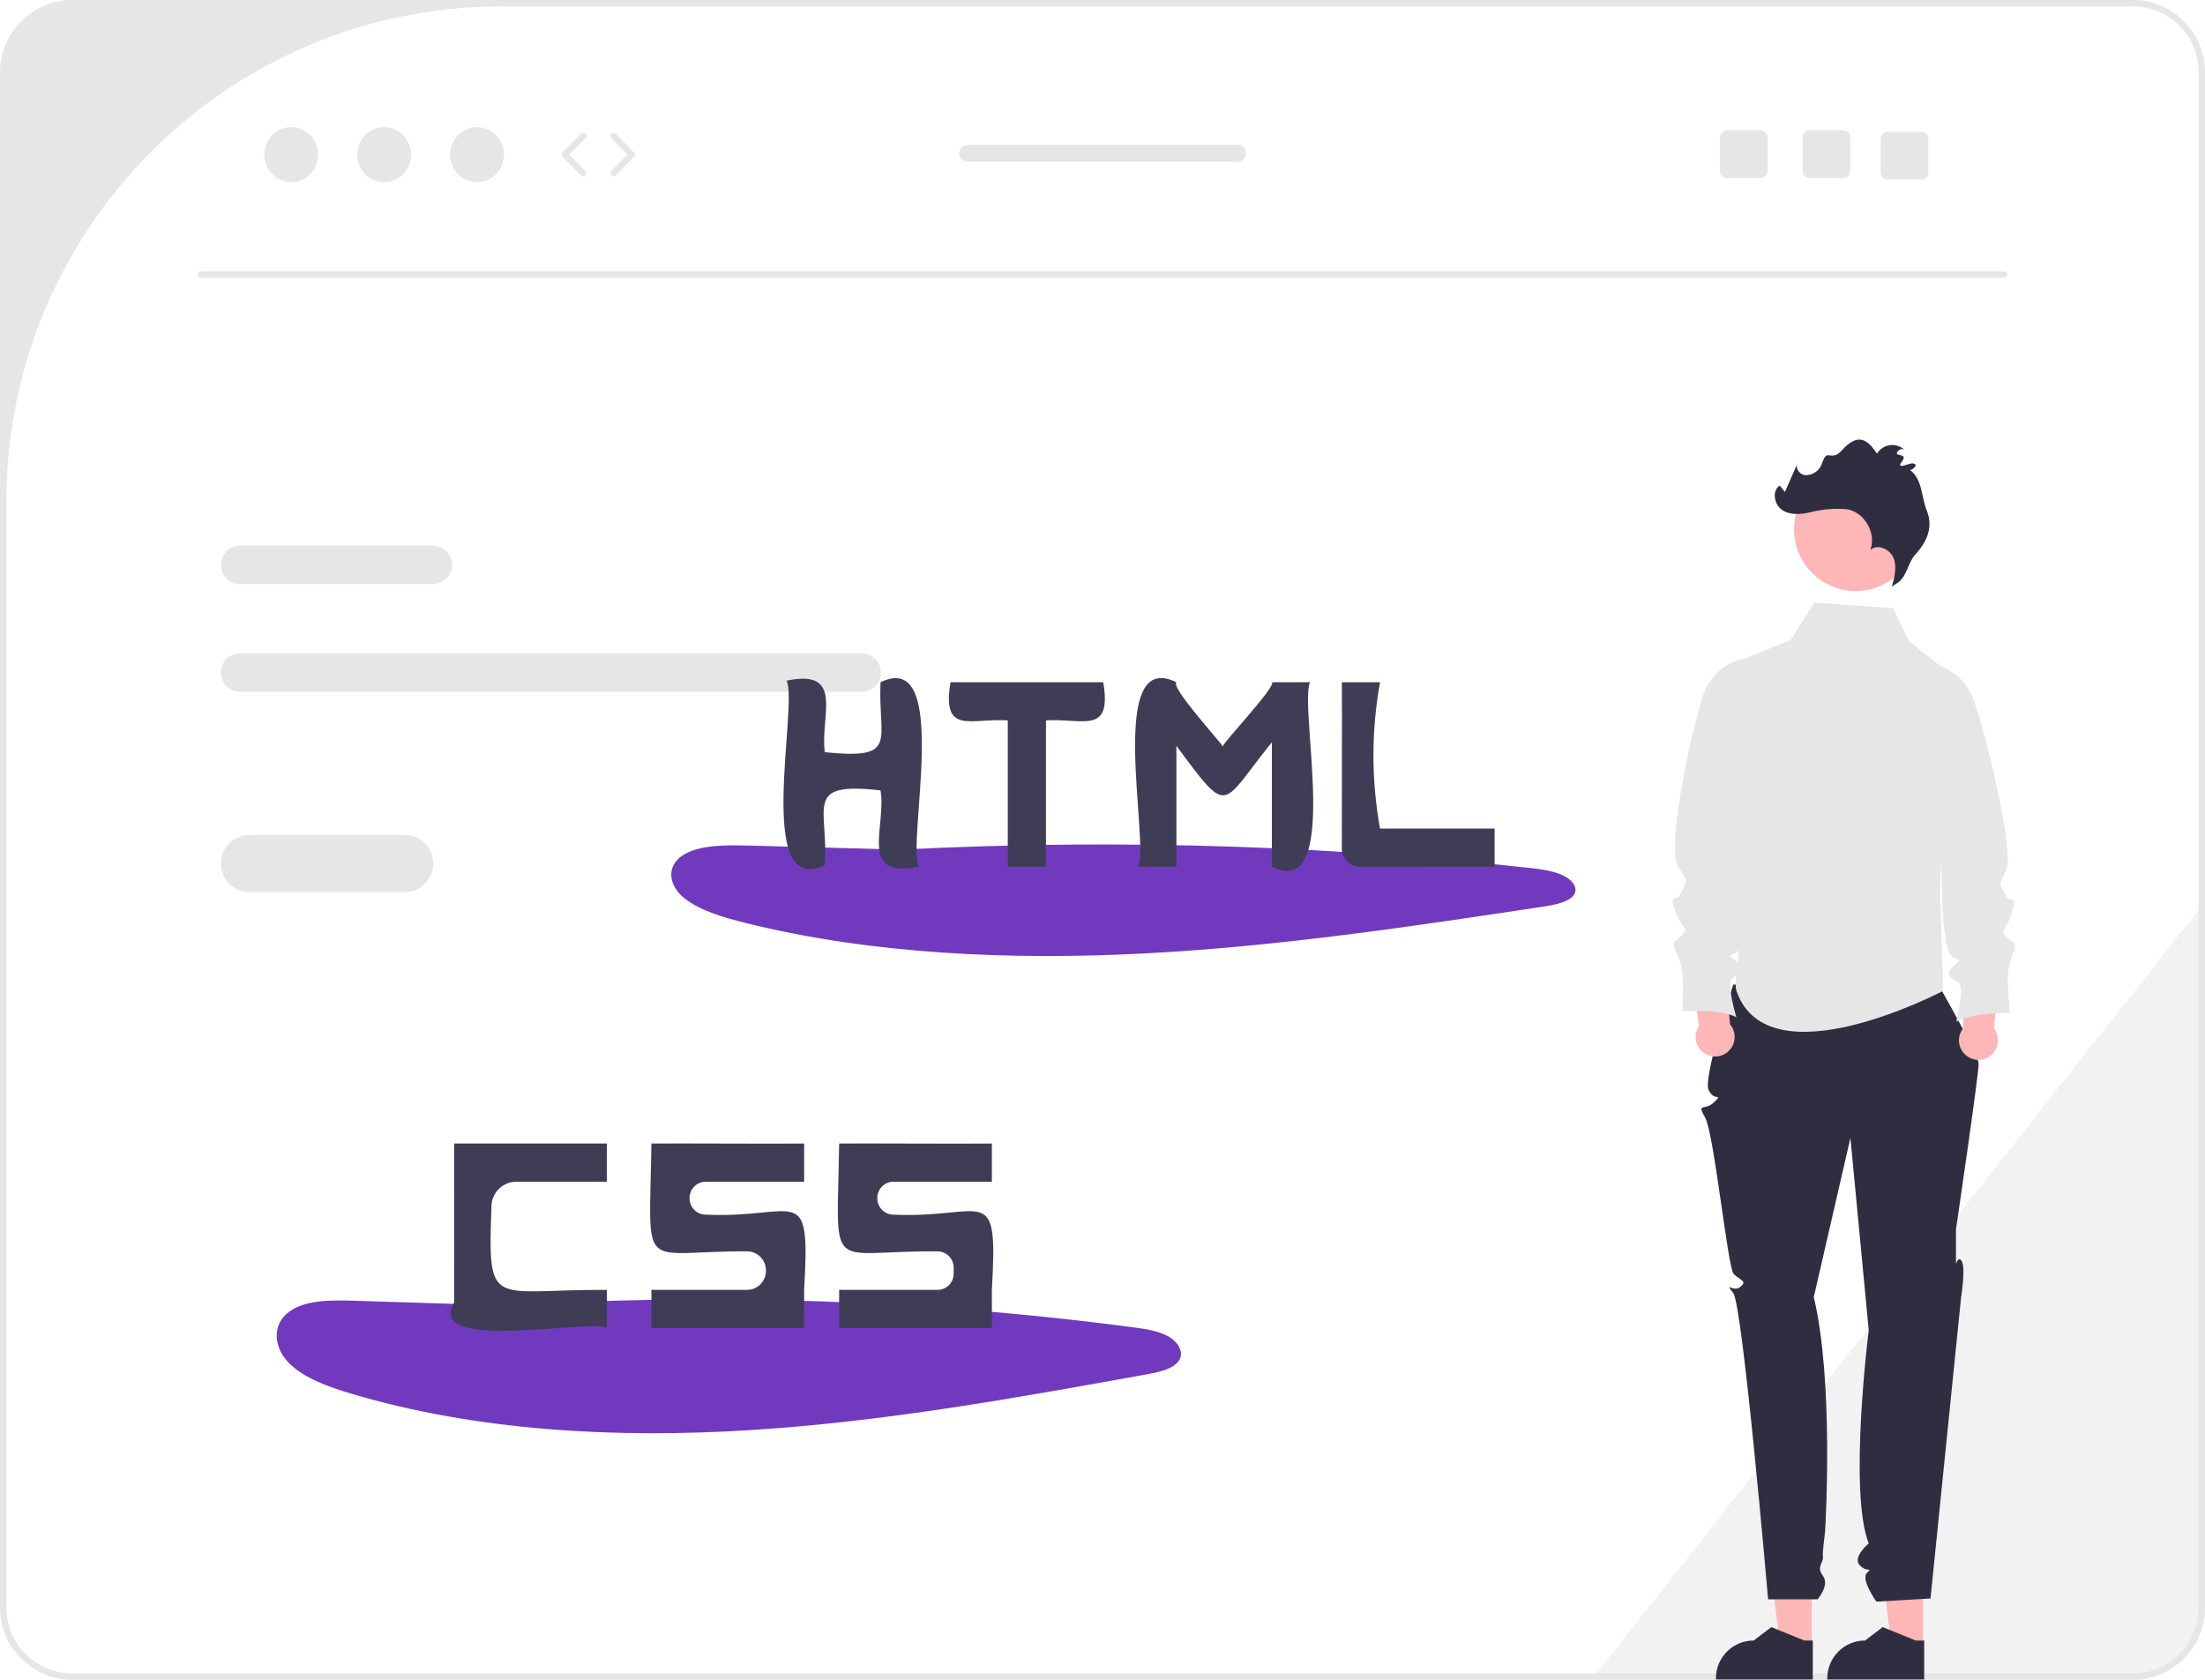
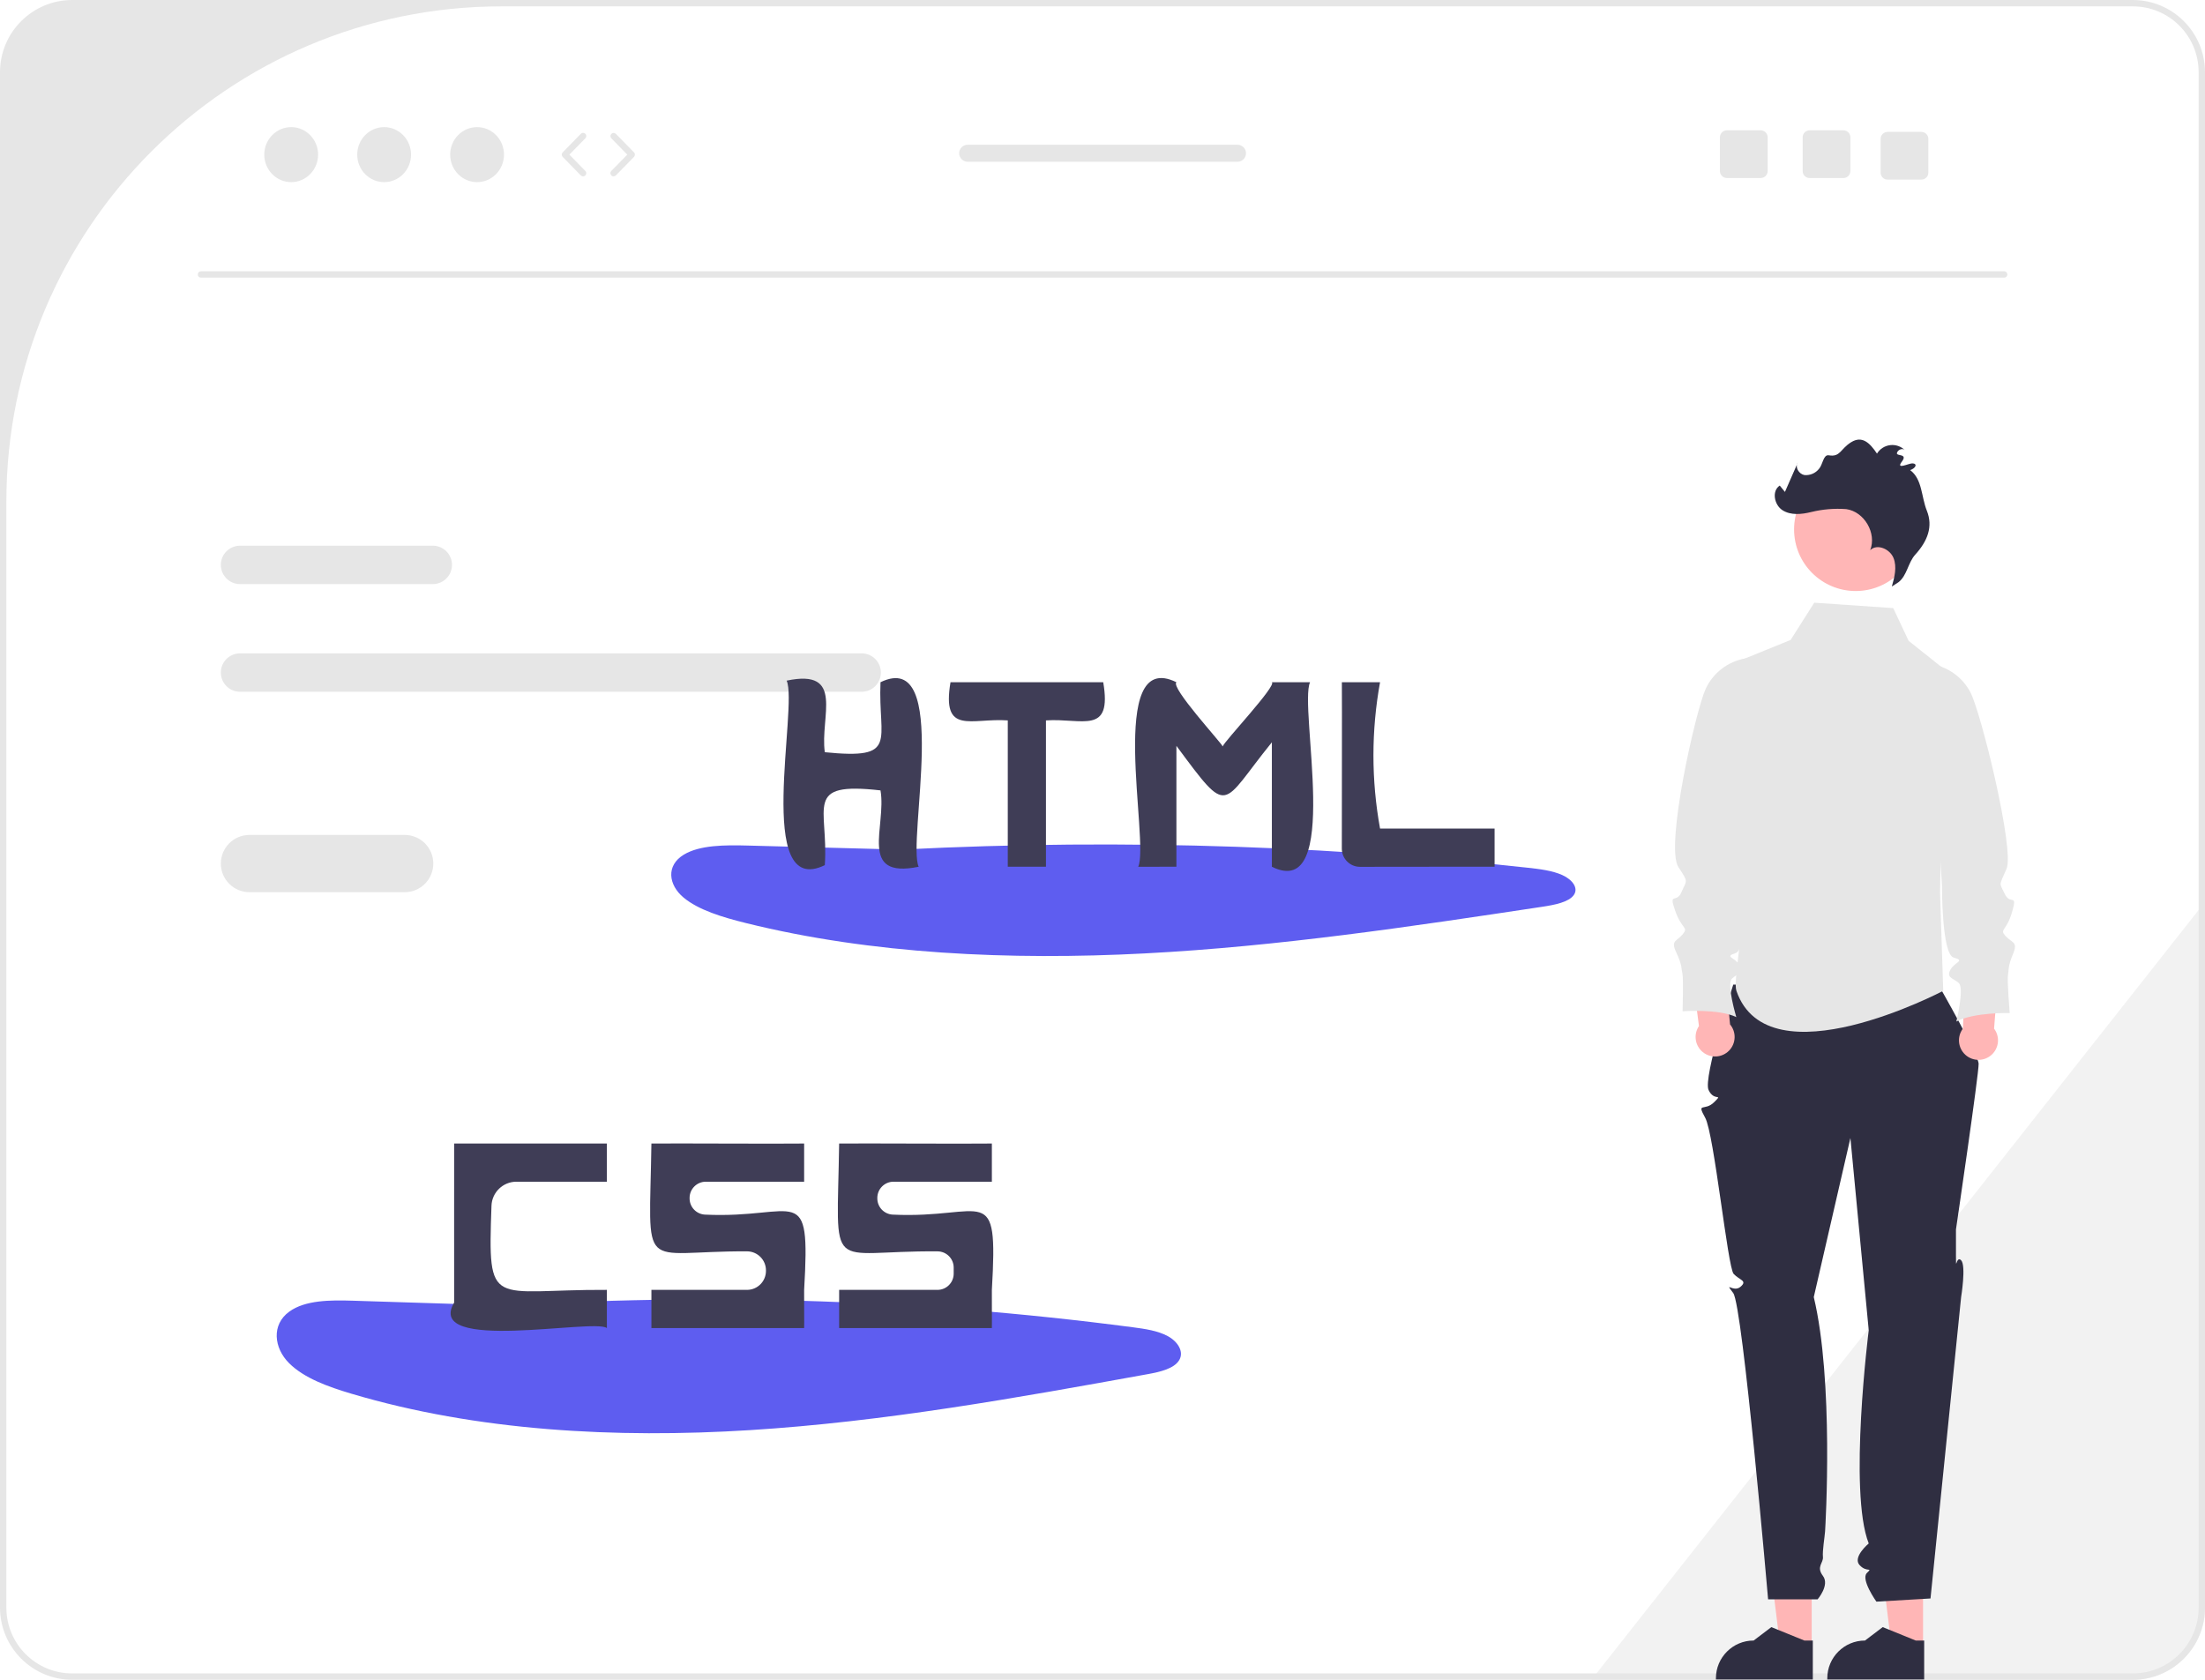
<svg xmlns="http://www.w3.org/2000/svg" data-name="Layer 1" width="693" height="528" viewBox="0 0 693 528">
  <path d="M946.5,469.5V691.31A22.717,22.717,0,0,1,923.81,714H753.67l1.58-2L944.5,472.04Z" transform="translate(-253.5 -186)" fill="#f2f2f2" />
  <path d="M524.312,391.368H328.943a6.036,6.036,0,0,0,0,12.072H524.312a6.036,6.036,0,0,0,0-12.072Z" transform="translate(-253.5 -186)" fill="#e6e6e6" />
  <path d="M389.518,357.524H328.943a6.036,6.036,0,0,0,0,12.072h60.575a6.036,6.036,0,0,0,0-12.072Z" transform="translate(-253.5 -186)" fill="#e6e6e6" />
  <path d="M923.81,186H276.19a22.717,22.717,0,0,0-22.69,22.69V691.31A22.717,22.717,0,0,0,276.19,714H923.81a22.717,22.717,0,0,0,22.69-22.69V208.69A22.717,22.717,0,0,0,923.81,186ZM944.5,691.31A20.69,20.69,0,0,1,923.81,712H276.19a20.69,20.69,0,0,1-20.69-20.69V343.676A155.676,155.676,0,0,1,411.176,188H923.81a20.69,20.69,0,0,1,20.69,20.69Z" transform="translate(-253.5 -186)" fill="#e6e6e6" />
  <path d="M883.39,273.269H316.66a1,1,0,0,1,0-2H883.39a1,1,0,0,1,0,2Z" transform="translate(-253.5 -186)" fill="#e6e6e6" />
  <ellipse cx="91.515" cy="48.603" rx="8.457" ry="8.645" fill="#e6e6e6" />
  <ellipse cx="120.729" cy="48.603" rx="8.457" ry="8.645" fill="#e6e6e6" />
  <ellipse cx="149.942" cy="48.603" rx="8.457" ry="8.645" fill="#e6e6e6" />
  <path d="M436.754,241.436a.997.997,0,0,1-.715-.301l-5.706-5.833a1.0 1,0,0,1,0-1.398l5.706-5.833a1,1,0,1,1,1.43,1.398l-5.022,5.133,5.022,5.134a1,1,0,0,1-.715,1.699Z" transform="translate(-253.5 -186)" fill="#e6e6e6" />
  <path d="M446.342,241.436a1,1,0,0,1-.715-1.699l5.021-5.134-5.021-5.133a1,1,0,0,1,1.43-1.398l5.706,5.833a1.0 1,0,0,1,0,1.398l-5.706,5.833A.997.997,0,0,1,446.342,241.436Z" transform="translate(-253.5 -186)" fill="#e6e6e6" />
  <path d="M832.852,226.959h-10.61a2.189,2.189,0,0,0-2.19,2.19v10.62a2.189,2.189,0,0,0,2.19,2.19h10.61a2.198,2.198,0,0,0,2.2-2.19v-10.62A2.198,2.198,0,0,0,832.852,226.959Z" transform="translate(-253.5 -186)" fill="#e6e6e6" />
  <path d="M806.852,226.959h-10.61a2.189,2.189,0,0,0-2.19,2.19v10.62a2.189,2.189,0,0,0,2.19,2.19h10.61a2.198,2.198,0,0,0,2.2-2.19v-10.62A2.198,2.198,0,0,0,806.852,226.959Z" transform="translate(-253.5 -186)" fill="#e6e6e6" />
  <path d="M857.352,227.459h-10.61a2.189,2.189,0,0,0-2.19,2.19v10.62a2.189,2.189,0,0,0,2.19,2.19h10.61a2.198,2.198,0,0,0,2.2-2.19v-10.62A2.198,2.198,0,0,0,857.352,227.459Z" transform="translate(-253.5 -186)" fill="#e6e6e6" />
  <path d="M642.43,231.499h-84.81a2.67,2.67,0,1,0,0,5.34h84.81a2.67,2.67,0,0,0,0-5.34Z" transform="translate(-253.5 -186)" fill="#e6e6e6" />
-   <path d="M415.107,596.446l-50.717-1.603c-7.034-.222-14.944-.211-19.962,3.424-5.694,4.126-4.832,11.435-.104,16.176s12.277,7.45,19.686,9.652c39.364,11.7,82.929,14.075,125.229,11.428s83.73-10.131,124.955-17.59c3.91-.707,8.341-1.725,9.936-4.446,1.542-2.632-.476-5.807-3.611-7.508s-7.109-2.275-10.943-2.781a1027.708,1027.708,0,0,0-209.501-5.976" transform="translate(-253.5 -186)" fill="#713ABE" />
+   <path d="M415.107,596.446l-50.717-1.603c-7.034-.222-14.944-.211-19.962,3.424-5.694,4.126-4.832,11.435-.104,16.176s12.277,7.45,19.686,9.652c39.364,11.7,82.929,14.075,125.229,11.428s83.73-10.131,124.955-17.59c3.91-.707,8.341-1.725,9.936-4.446,1.542-2.632-.476-5.807-3.611-7.508s-7.109-2.275-10.943-2.781a1027.708,1027.708,0,0,0-209.501-5.976" transform="translate(-253.5 -186)" fill="#5E5DF0" />
  <path d="M506.23,557.44v-12c-8.708.123-39.87-.089-48,0-.605,41.941-4.313,33.725,30.048,33.888a5.975,5.975,0,0,1,5.952,5.967l0,.18a5.965,5.965,0,0,1-5.965,5.965H458.23v12h48c.067-.04-.049-11.587 0-12,2.03-34.765-1.986-22.261-31.166-23.656a5.095,5.095,0,0,1-4.835-5.095l0-.15a5.1,5.1,0,0,1,5.1-5.1Z" transform="translate(-253.5 -186)" fill="#3f3d56" />
  <path d="M565.23,557.44v-12c-8.708.123-39.87-.089-48,0-.61,42.305-4.378,33.579,30.952,33.895a5.1,5.1,0,0,1,5.048,5.1c-0.0.63-0,1.275-0,1.907a5.099,5.099,0,0,1-5.1,5.098H517.23v12h48c.067-.04-.049-11.587 0-12,2.03-34.765-1.986-22.261-31.166-23.656a5.095,5.095,0,0,1-4.835-5.095l0-.15a5.1,5.1,0,0,1,5.1-5.1Z" transform="translate(-253.5 -186)" fill="#3f3d56" />
  <path d="M444.23,557.44v-12h-48c-.034,10.703.025,39.032-0,50-9.409,15.929,44.042,4.901,48.003,8.004C444.23,603.44,444.23,591.44,444.23,591.44c-36.521-.191-37.439,6.646-36.264-26.43a7.844,7.844,0,0,1,7.834-7.571C426.358,557.44,444.23,557.44,444.23,557.44Z" transform="translate(-253.5 -186)" fill="#3f3d56" />
-   <path d="M539.107,453.112l-50.717-1.336c-7.034-.185-14.944-.176-19.962,2.854-5.694,3.439-4.832,9.532-.104,13.484s12.277,6.21,19.686,8.046c39.364,9.753,82.929,11.733,125.229,9.526s83.73-8.445,124.955-14.663c3.91-.59,8.341-1.438,9.936-3.706,1.542-2.194-.476-4.84-3.611-6.258s-7.109-1.896-10.943-2.318a1231.445,1231.445,0,0,0-209.501-4.981" transform="translate(-253.5 -186)" fill="#713ABE" />
+   <path d="M539.107,453.112l-50.717-1.336c-7.034-.185-14.944-.176-19.962,2.854-5.694,3.439-4.832,9.532-.104,13.484s12.277,6.21,19.686,8.046c39.364,9.753,82.929,11.733,125.229,9.526s83.73-8.445,124.955-14.663c3.91-.59,8.341-1.438,9.936-3.706,1.542-2.194-.476-4.84-3.611-6.258s-7.109-1.896-10.943-2.318a1231.445,1231.445,0,0,0-209.501-4.981" transform="translate(-253.5 -186)" fill="#5E5DF0" />
  <path d="M530.23,400.44c-.817,18.526,5.992,24.358-17.501,21.998-1.587-11.052,6.462-26.39-11.999-22.496,3.698,8.018-10.303,68.844,11.996,57.995,1.252-18.275-7.002-26.29,17.504-23.494,1.965,11.297-7.207,27.921,11.999,23.996C538.531,450.417,552.532,389.596,530.23,400.44Z" transform="translate(-253.5 -186)" fill="#3f3d56" />
  <path d="M653.23,400.44c1.647,1.017-15.09,18.724-15.452,20.175-.502-1.238-16.477-18.562-14.548-20.174-22.23-10.985-8.375,50.195-12.004,58.002.004-.003,12.004-.003,12.004-.003V420.442c16.867,22.75,13.735,18.922,30-1.117L653.23,458.44c22.229,10.989,8.376-50.199,12.004-58.003C665.23,400.44,653.23,400.44,653.23,400.44Z" transform="translate(-253.5 -186)" fill="#3f3d56" />
  <path d="M600.23,400.44h-48c-2.82,16.822,6.505,11.18,18.002,12L570.23,458.44h12v-46C593.673,411.662,603.086,417.188,600.23,400.44Z" transform="translate(-253.5 -186)" fill="#3f3d56" />
  <path d="M687.23,446.44a128.279,128.279,0,0,1,0-46h-12c.069,7.603-.021,38.282-.014,52.312a5.71,5.71,0,0,0,5.706,5.713c12.09.016,35.17-.073,42.309-.024L723.23,446.44Z" transform="translate(-253.5 -186)" fill="#3f3d56" />
  <path d="M380.681,448.44H331.907a9,9,0,0,0,0,18h48.774a9,9,0,0,0,0-18Z" transform="translate(-253.5 -186)" fill="#e6e6e6" />
  <polygon points="569.392 517.568 559.491 517.567 554.781 479.377 569.394 479.378 569.392 517.568" fill="#ffb6b6" />
  <path d="M823.241,713.897l-30.447-.001v-.385a11.851,11.851,0,0,1,11.851-11.851h.001l5.562-4.219,10.377,4.22,2.658 0Z" transform="translate(-253.5 -186)" fill="#2f2e41" />
  <polygon points="604.392 517.568 594.491 517.567 589.781 479.377 604.394 479.378 604.392 517.568" fill="#ffb6b6" />
  <path d="M858.241,713.897l-30.447-.001v-.385a11.851,11.851,0,0,1,11.851-11.851h.001l5.562-4.219,10.377,4.22,2.658 0Z" transform="translate(-253.5 -186)" fill="#2f2e41" />
  <path d="M798.239,495.48s-9.526,29.258-7.768,33.109S795.23,529.44,792.23,532.44s-5.619-.189-2.809,4.906,7.066,47.034,8.938,49.064,4.446,2.085,2.159,4.057S795.23,588.44,798.23,592.44s10.961,96.276,10.961,96.276h15.551s3.873-4.465,1.681-7.37.192-4.025,0-5.965.537-6.123.672-8.031,2.764-47.378-3.551-73.643l11.514-50.012,5.757,60.446s-6.416,50.702,0,67.001c0,0-5.172,4.307-2.878,6.803S842.23,678.44,840.23,680.44s3,9,3,9l17-1,9.622-94.734s1.622-9.88,0-11.573S868.23,586.44,868.23,580.44v-8s7.251-49.205,7.125-52.102S863.23,496.44,863.23,496.44Z" transform="translate(-253.5 -186)" fill="#2f2e41" />
  <path d="M848.519,377.147l-24.823-1.707-7.428,11.712-17.889,7.273v57.695A55.6,55.6,0,0,1,801.23,469.44c-.068,11.495-3.023,25.035-2,28,10,29,65,0,65,0l-1-31,1.357-70.059-11.239-8.964Z" transform="translate(-253.5 -186)" fill="#e6e6e6" />
  <path d="M797.233,508.005,795.521,489.763l-10.557-.476,2.496,19.221a6.133,6.133,0,1,0,9.773-.504Z" transform="translate(-253.5 -186)" fill="#ffb6b6" />
  <path d="M802.428,392.886l-.293.05a16.988,16.988,0,0,0-12.585,9.628c-3.023,6.538-12.84,49.517-8.537,55.998,3.338,5.027,2.527,4.046.958,7.838s-4.096-.254-2.025,5.764,4.347,5.159,2.424,7.485-3.894,1.869-2.025,5.764,1.566,5.209,1.919,6.675.046,11.782.046,11.782,11.276-.855,16.888,1.827c0,0-3.131-10.418-1.361-12.086s3.894-1.869,2.378-4.297-4.954-2.53-1.212-3.742,2.537-22.956,2.537-22.956C807.705,446.475,805.27,419.927,802.428,392.886Z" transform="translate(-253.5 -186)" fill="#e6e6e6" />
  <path d="M870.422,509.306l.789-18.304,10.519-1.008-1.523,19.323a6.133,6.133,0,1,1-9.786-.01Z" transform="translate(-253.5 -186)" fill="#ffb6b6" />
  <path d="M859.426,394.597l.295.035a16.988,16.988,0,0,1,13.054,8.981c3.349,6.377,13.945,49.569,11.351,55.496-2.419,5.528-2.319,4.168-.561,7.876s4.078-.461,2.313,5.654-4.081,5.372-2.044,7.597,3.984,1.671,2.313,5.654-1.301,5.281-1.58,6.764.548,11.769.548,11.769-11.305-.285-16.774,2.676c0,0,2.602-10.562.749-12.139s-3.984-1.671-2.592-4.172,4.821-2.777,1.022-3.799-3.692-22.798-3.692-22.798Z" transform="translate(-253.5 -186)" fill="#e6e6e6" />
  <circle cx="583.217" cy="166.41" r="19.362" fill="#ffb6b6" />
  <path d="M850.192,368.984c2.693-2.107,2.954-6.124,5.252-8.657,3.842-4.234,5.647-8.789,3.635-13.805-1.78-4.437-1.402-9.891-5.236-12.747,1.883-.682,2.326-2.097.665-2.123-1.12-.018-5.297,2.124-3.287-.544s-1.795-1.615-1.543-2.707,1.865-1.697,2.577-.831a5.64,5.64,0,0,0-8.846,1.012c-2.265-3.394-4.668-5.729-8.134-3.575-3.403,2.115-3.359,4.73-7.019,4.102-1.721-.295-1.883,2.955-3.059,4.246a5.247,5.247,0,0,1-4.609,1.966c-1.715-.324-3.027-2.462-2.066-3.919l-4.043,9.224-1.629-1.999c-2.589,1.687-1.739,6.09.867,7.751s5.993,1.306,8.994.57a35.276,35.276,0,0,1,11.052-.917c5.666.8,9.613,7.575,7.515,12.899,2.177-2.138,6.204-.364,7.332,2.471s.301,6.029-.535,8.964" transform="translate(-253.5 -186)" fill="#2f2e41" />
</svg>
